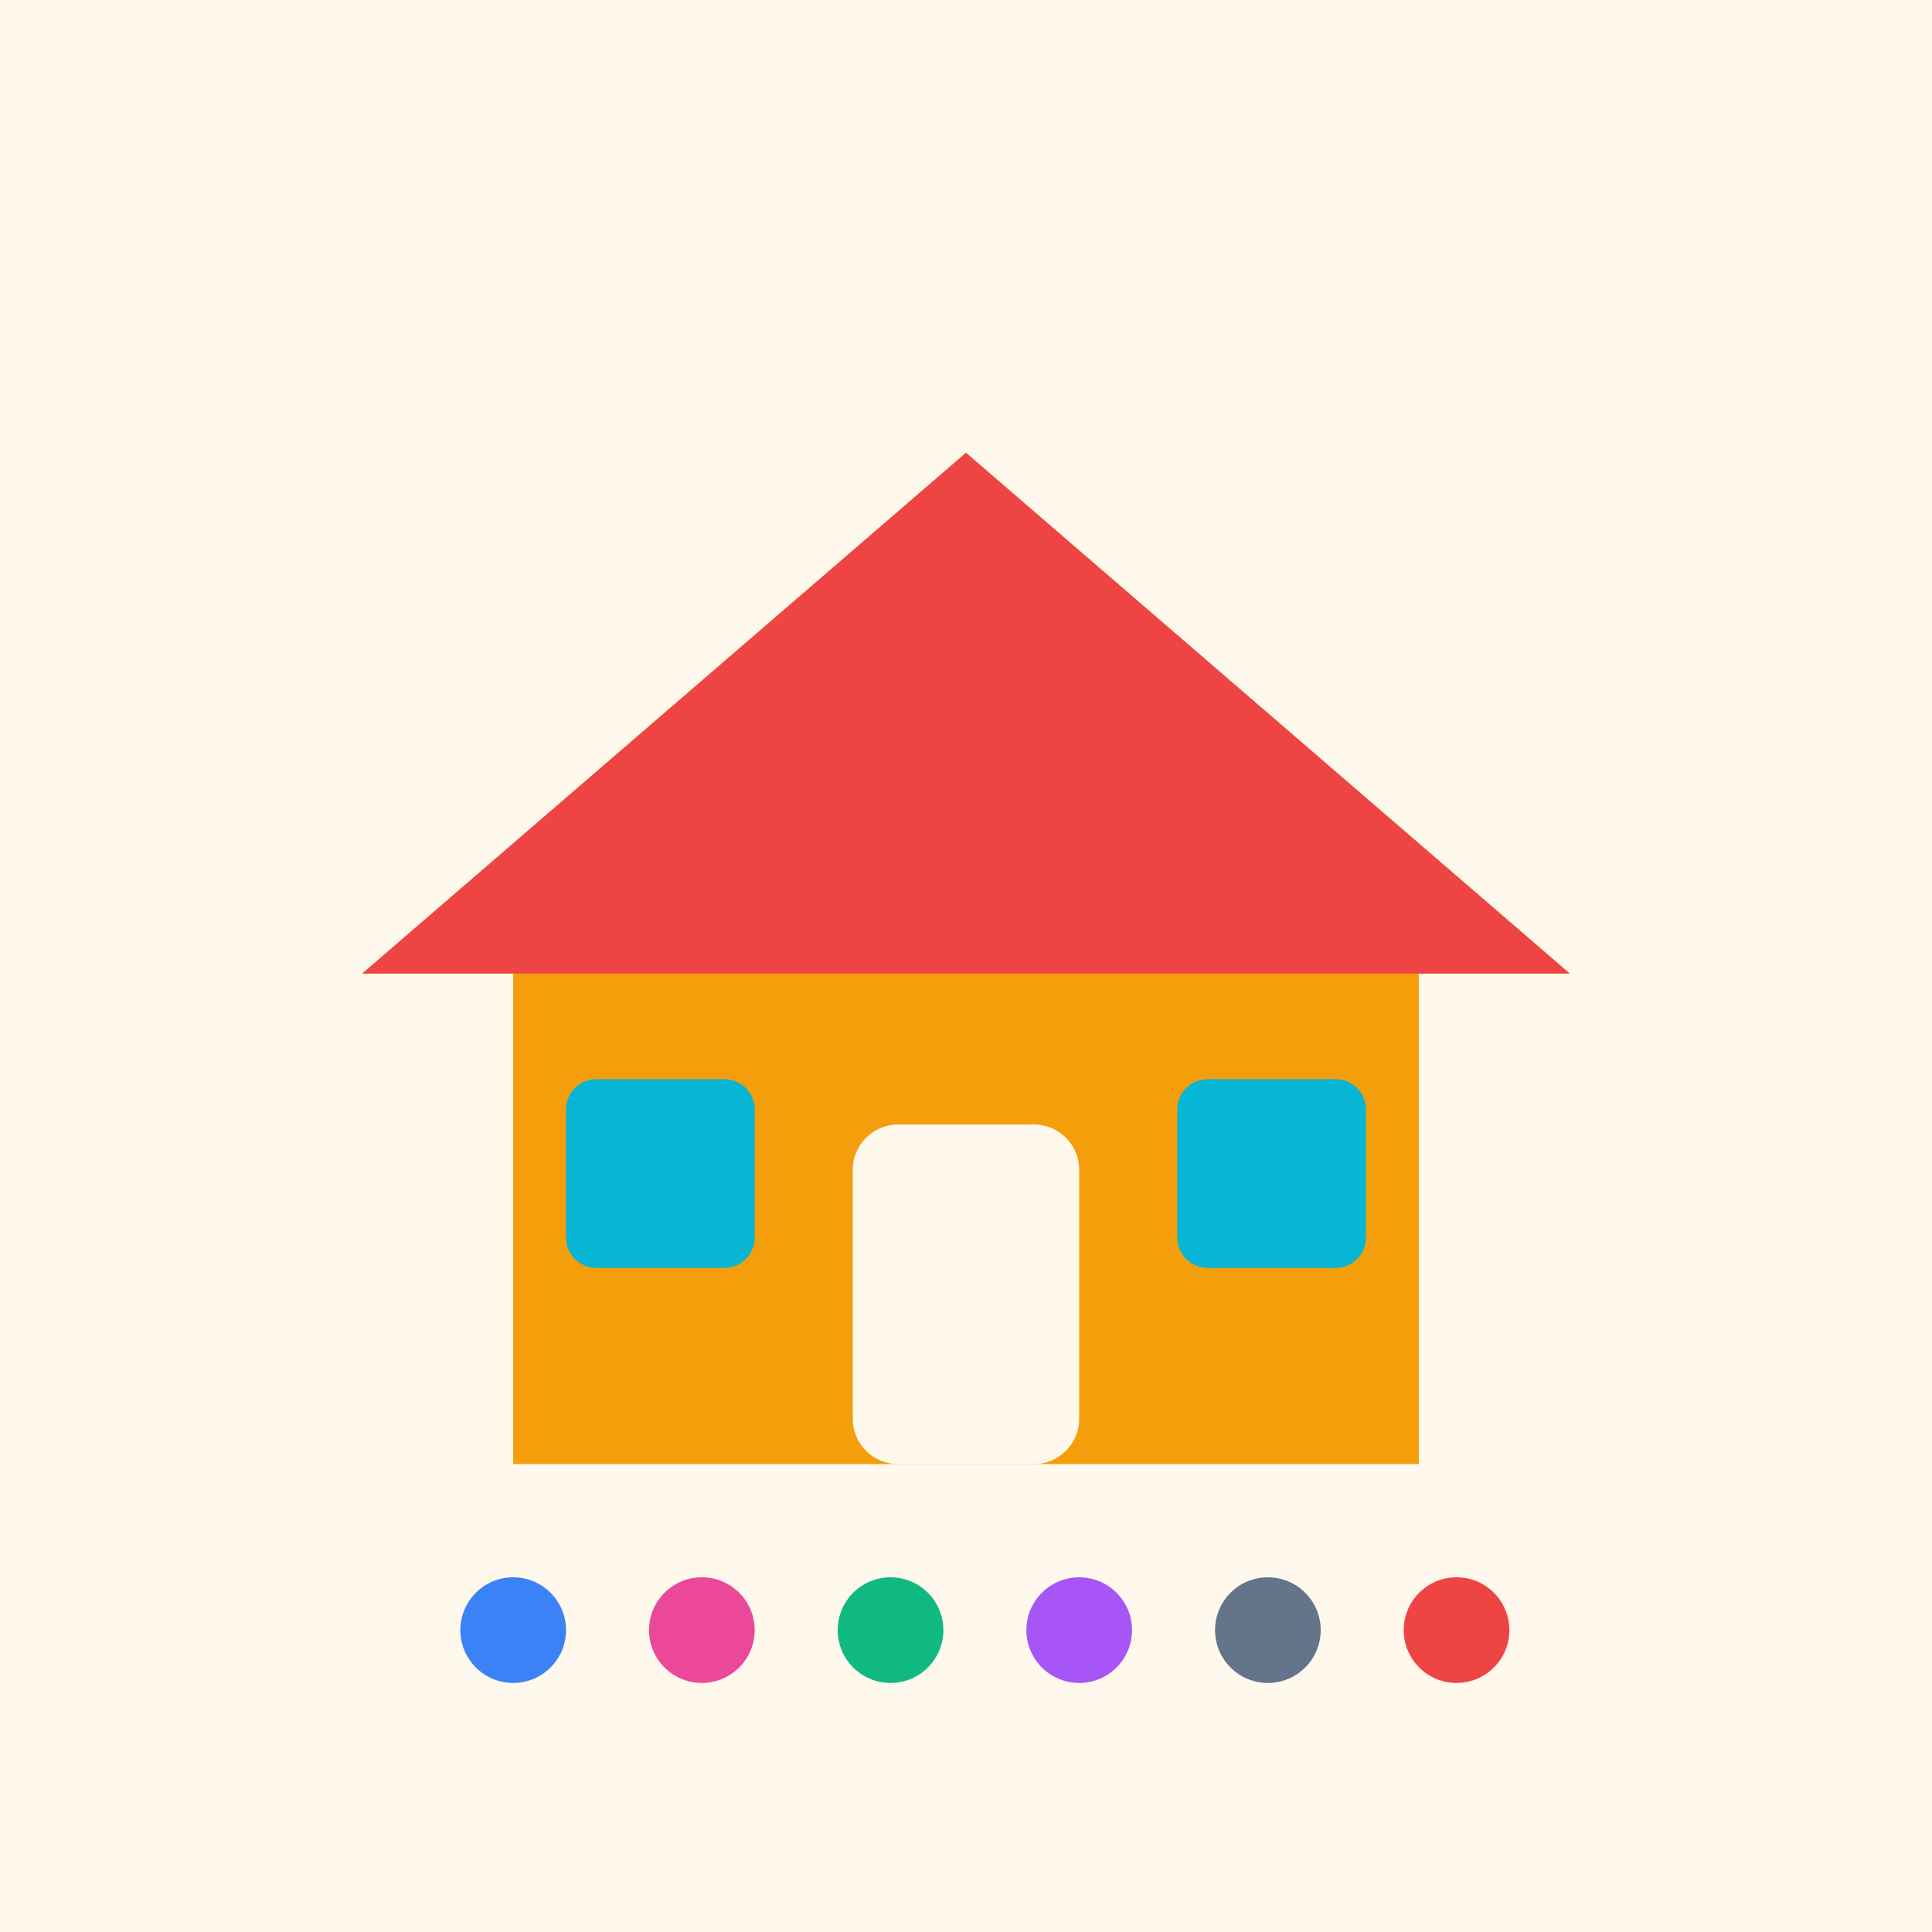
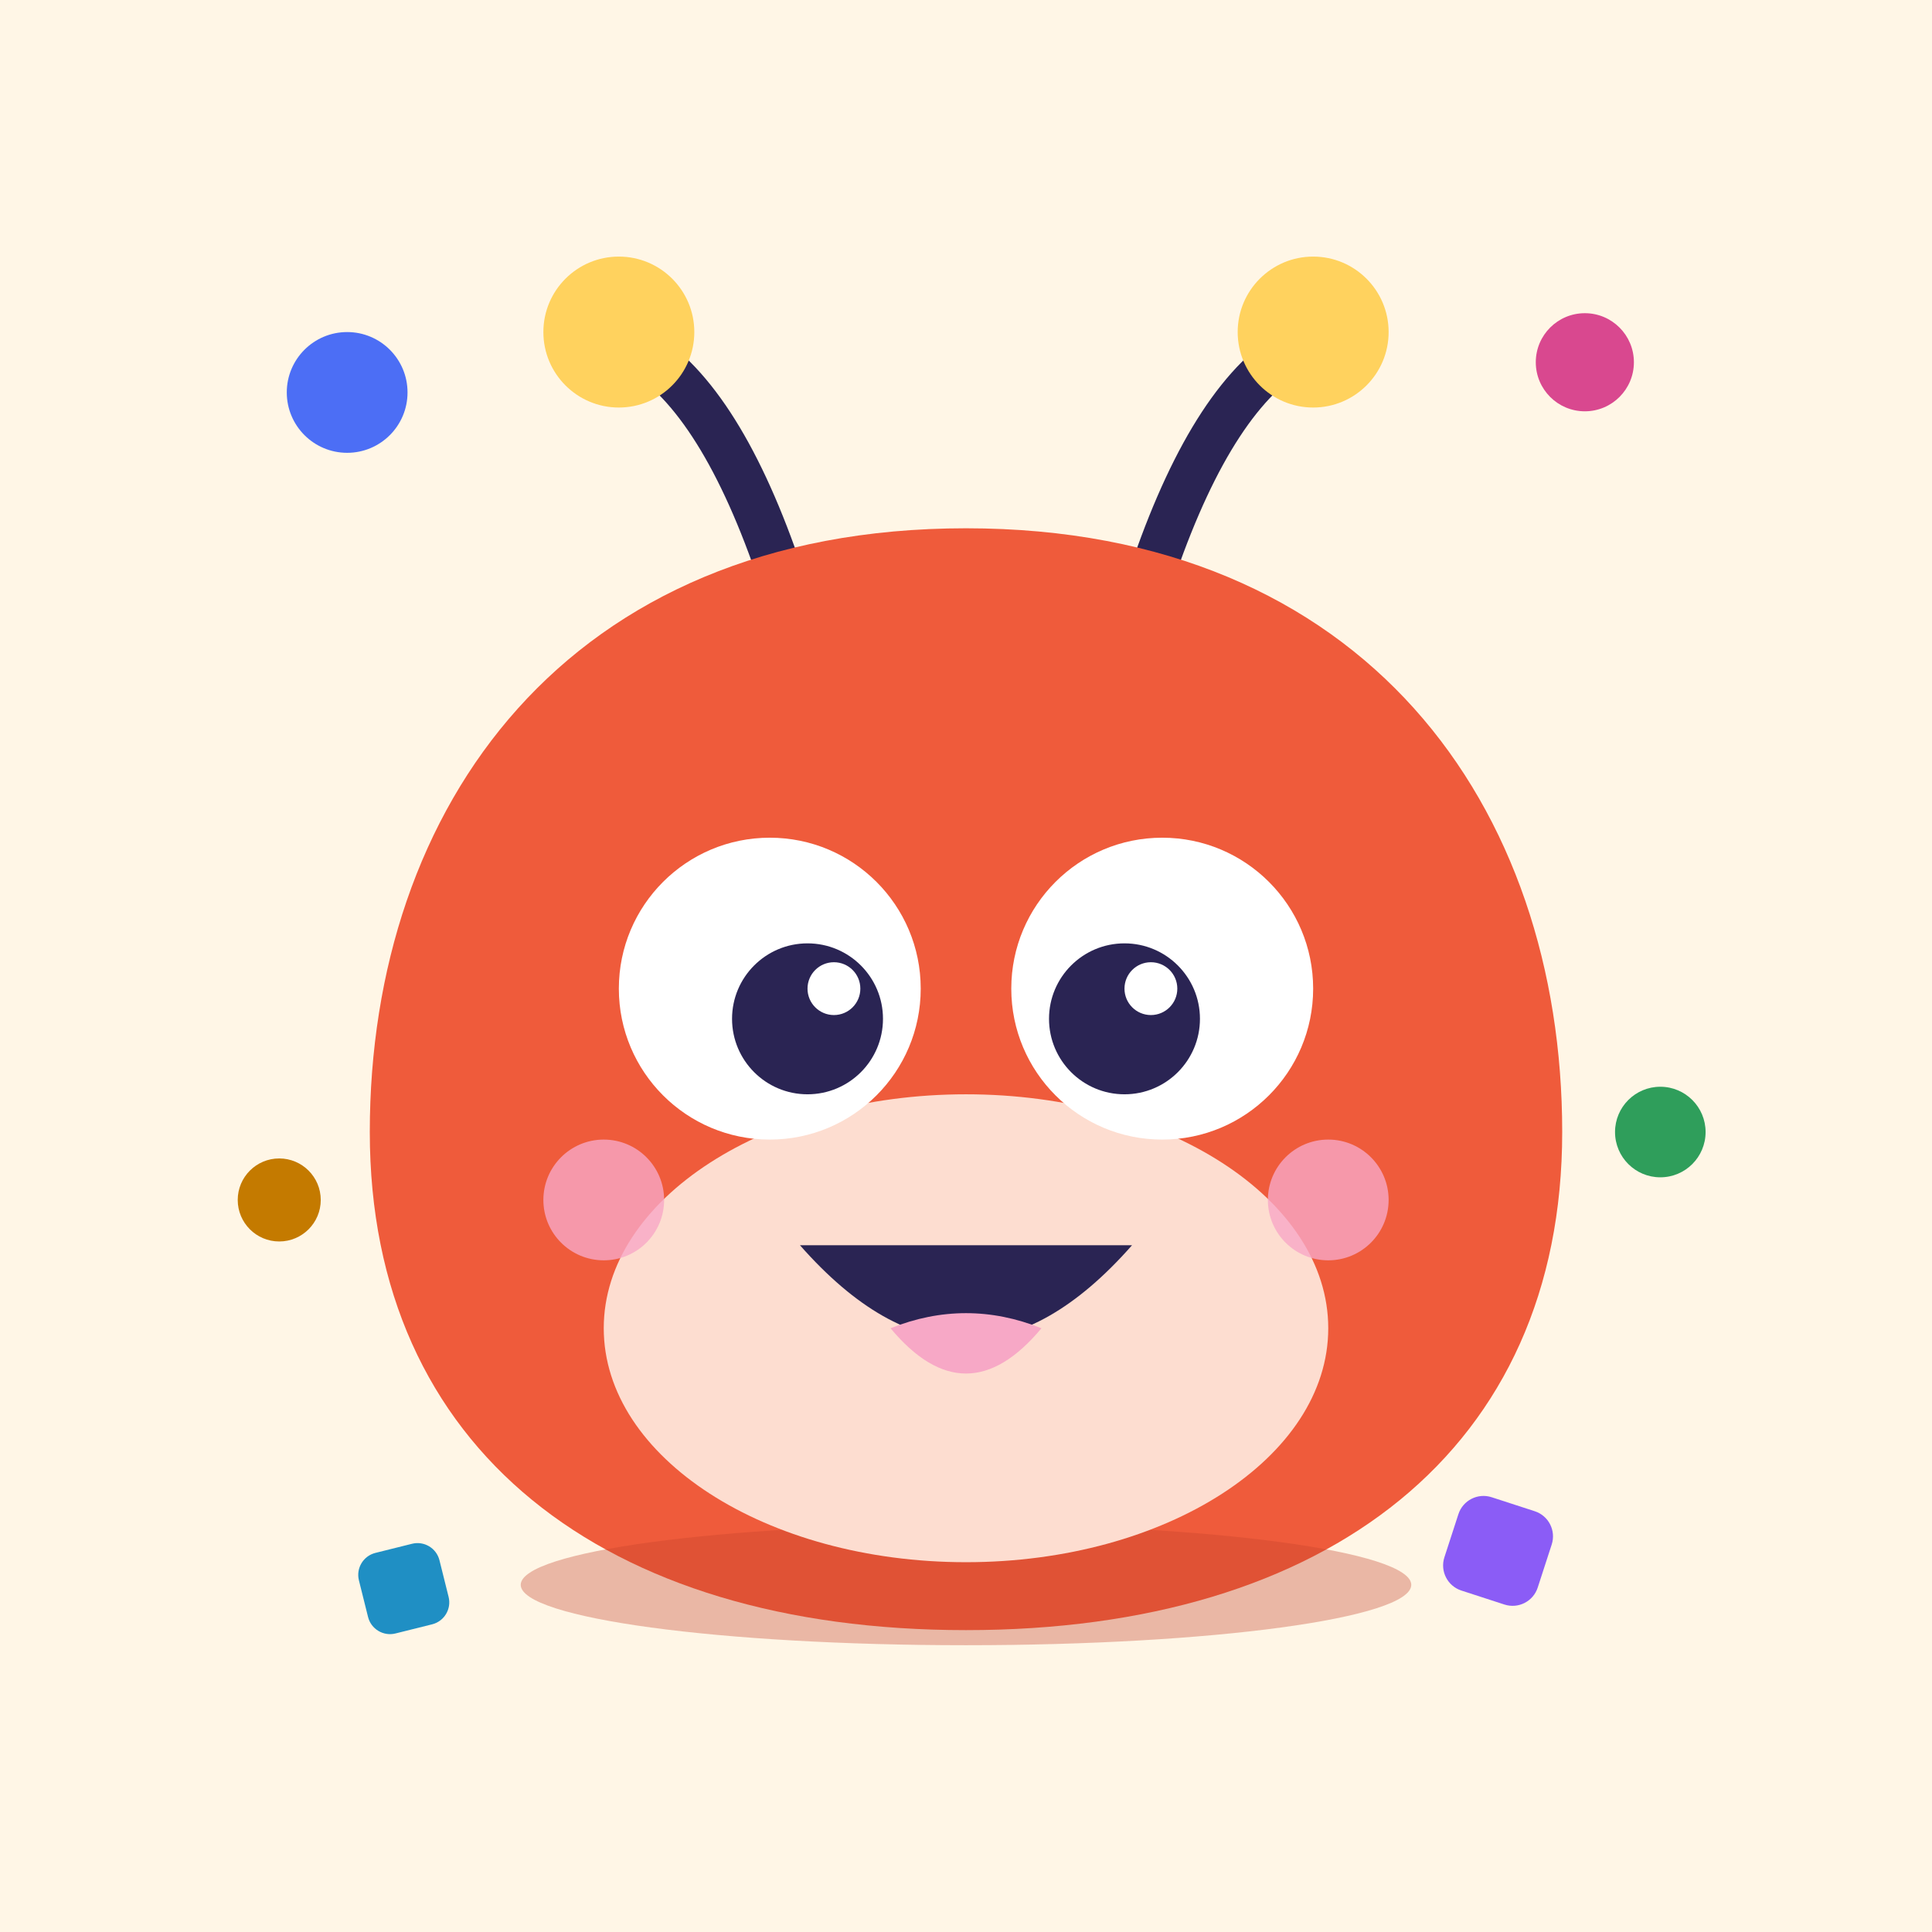
<svg xmlns="http://www.w3.org/2000/svg" viewBox="0 0 512 512">
-   <rect width="512" height="512" fill="#FFF8EC" />
-   <path d="M256 120 L96 258 H136 V388 H376 V258 H416 Z" fill="#F59E0B" />
-   <path d="M256 120 L96 258 H416 Z" fill="#EF4444" />
-   <rect x="226" y="298" width="60" height="90" rx="12" fill="#FFF8EC" />
-   <rect x="150" y="286" width="50" height="50" rx="8" fill="#06B6D4" />
-   <rect x="312" y="286" width="50" height="50" rx="8" fill="#06B6D4" />
-   <circle cx="136" cy="432" r="14" fill="#3B82F6" />
-   <circle cx="186" cy="432" r="14" fill="#EC4899" />
-   <circle cx="236" cy="432" r="14" fill="#10B981" />
-   <circle cx="286" cy="432" r="14" fill="#A855F7" />
-   <circle cx="336" cy="432" r="14" fill="#64748B" />
-   <circle cx="386" cy="432" r="14" fill="#EF4444" />
+   <rect width="512" height="512" fill="#FFF6E6" />
+   <circle cx="92" cy="104" r="16" fill="#4C6EF5" />
+   <circle cx="420" cy="96" r="13" fill="#D9488F" />
+   <circle cx="440" cy="300" r="12" fill="#2F9E5B" />
+   <circle cx="74" cy="318" r="11" fill="#C47A00" />
+   <rect x="384" y="398" width="26" height="26" rx="7" transform="rotate(18 397 411)" fill="#8B5CF6" />
+   <rect x="96" y="410" width="22" height="22" rx="6" transform="rotate(-14 107 421)" fill="#1F8FC4" />
+   <path d="M206 150 Q190 104 168 92" stroke="#2A2453" stroke-width="12" fill="none" stroke-linecap="round" />
+   <path d="M306 150 Q322 104 344 92" stroke="#2A2453" stroke-width="12" fill="none" stroke-linecap="round" />
+   <circle cx="164" cy="88" r="20" fill="#FFD25E" />
+   <circle cx="348" cy="88" r="20" fill="#FFD25E" />
+   <path d="M256 140 C362 140 414 214 414 300 C414 384 352 432 256 432 C160 432 98 384 98 300 C98 214 150 140 256 140 Z" fill="#EF5B3B" />
+   <path d="M256 140 C362 140 414 214 414 300 C414 384 352 432 256 432" fill="none" stroke="#C4432A" stroke-width="0" />
+   <ellipse cx="256" cy="420" rx="118" ry="16" fill="#C4432A" opacity="0.35" />
+   <ellipse cx="256" cy="352" rx="96" ry="62" fill="#FDDDD0" />
+   <circle cx="204" cy="262" r="40" fill="#fff" />
+   <circle cx="308" cy="262" r="40" fill="#fff" />
+   <circle cx="214" cy="270" r="20" fill="#2A2453" />
+   <circle cx="298" cy="270" r="20" fill="#2A2453" />
+   <circle cx="221" cy="262" r="7" fill="#fff" />
+   <circle cx="305" cy="262" r="7" fill="#fff" />
+   <path d="M212 330 Q256 380 300 330 Z" fill="#2A2453" />
+   <path d="M236 352 Q256 376 276 352 Q256 344 236 352 Z" fill="#F7A8C6" />
+   <circle cx="160" cy="318" r="16" fill="#F7A8C6" opacity="0.8" />
+   <circle cx="352" cy="318" r="16" fill="#F7A8C6" opacity="0.8" />
</svg>
